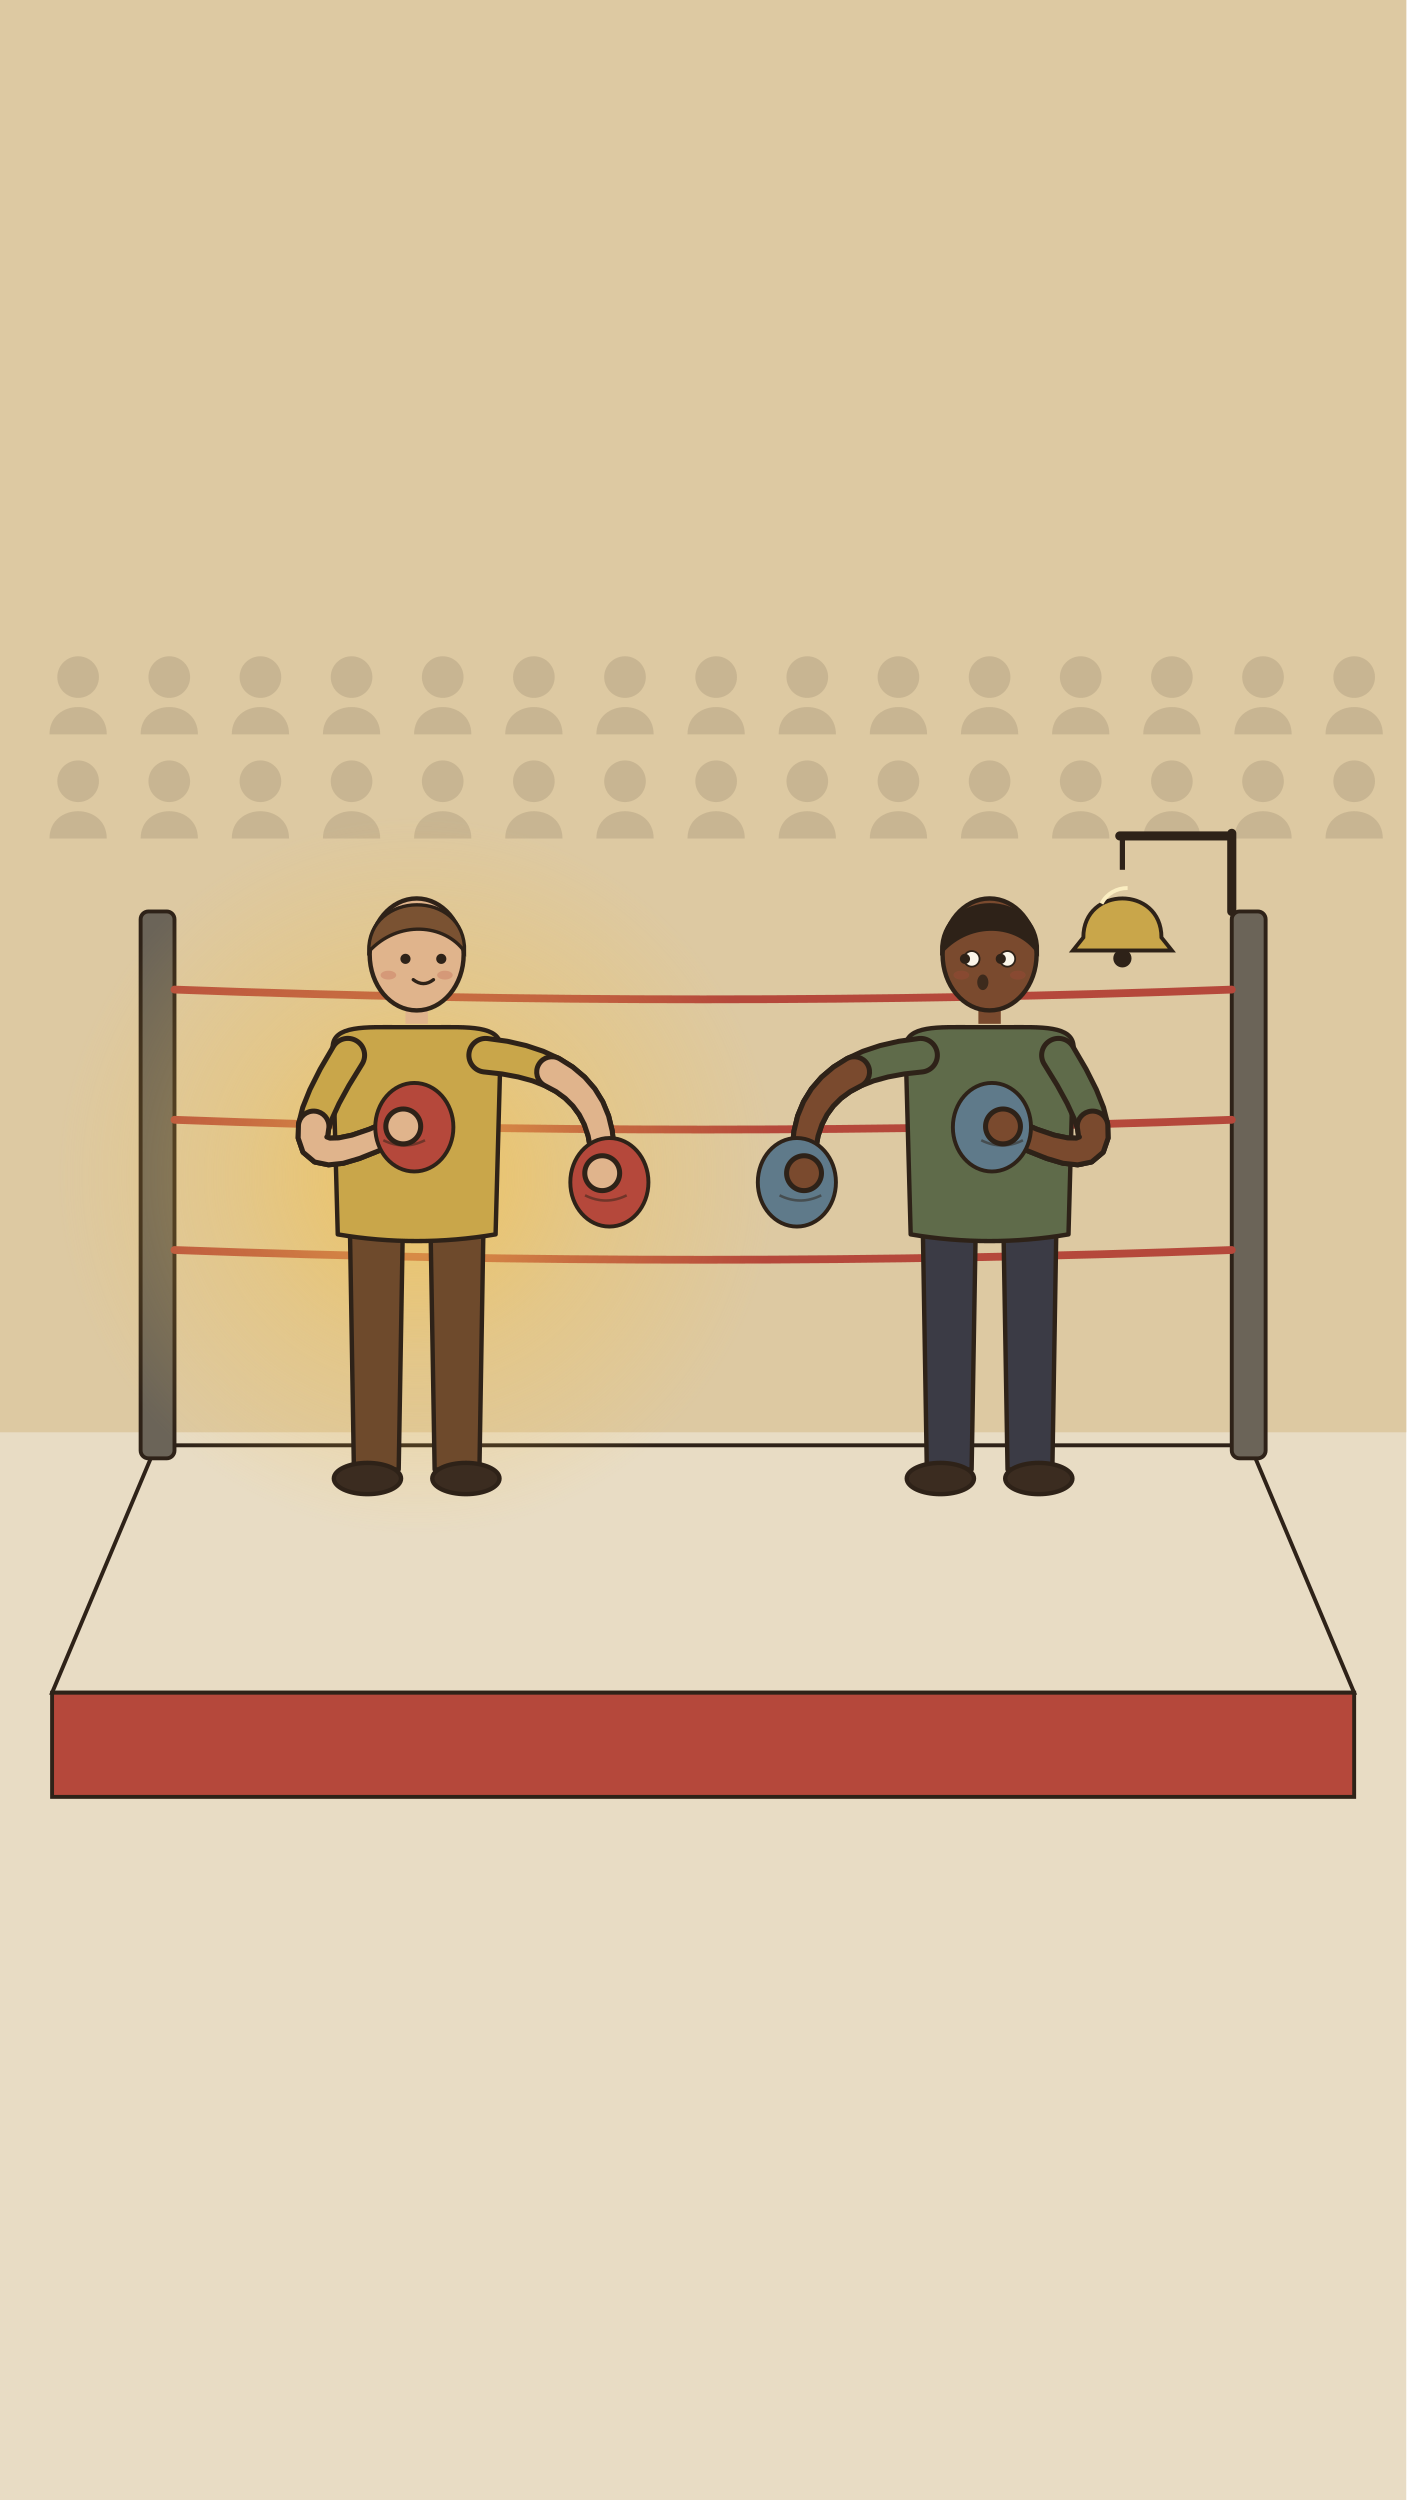
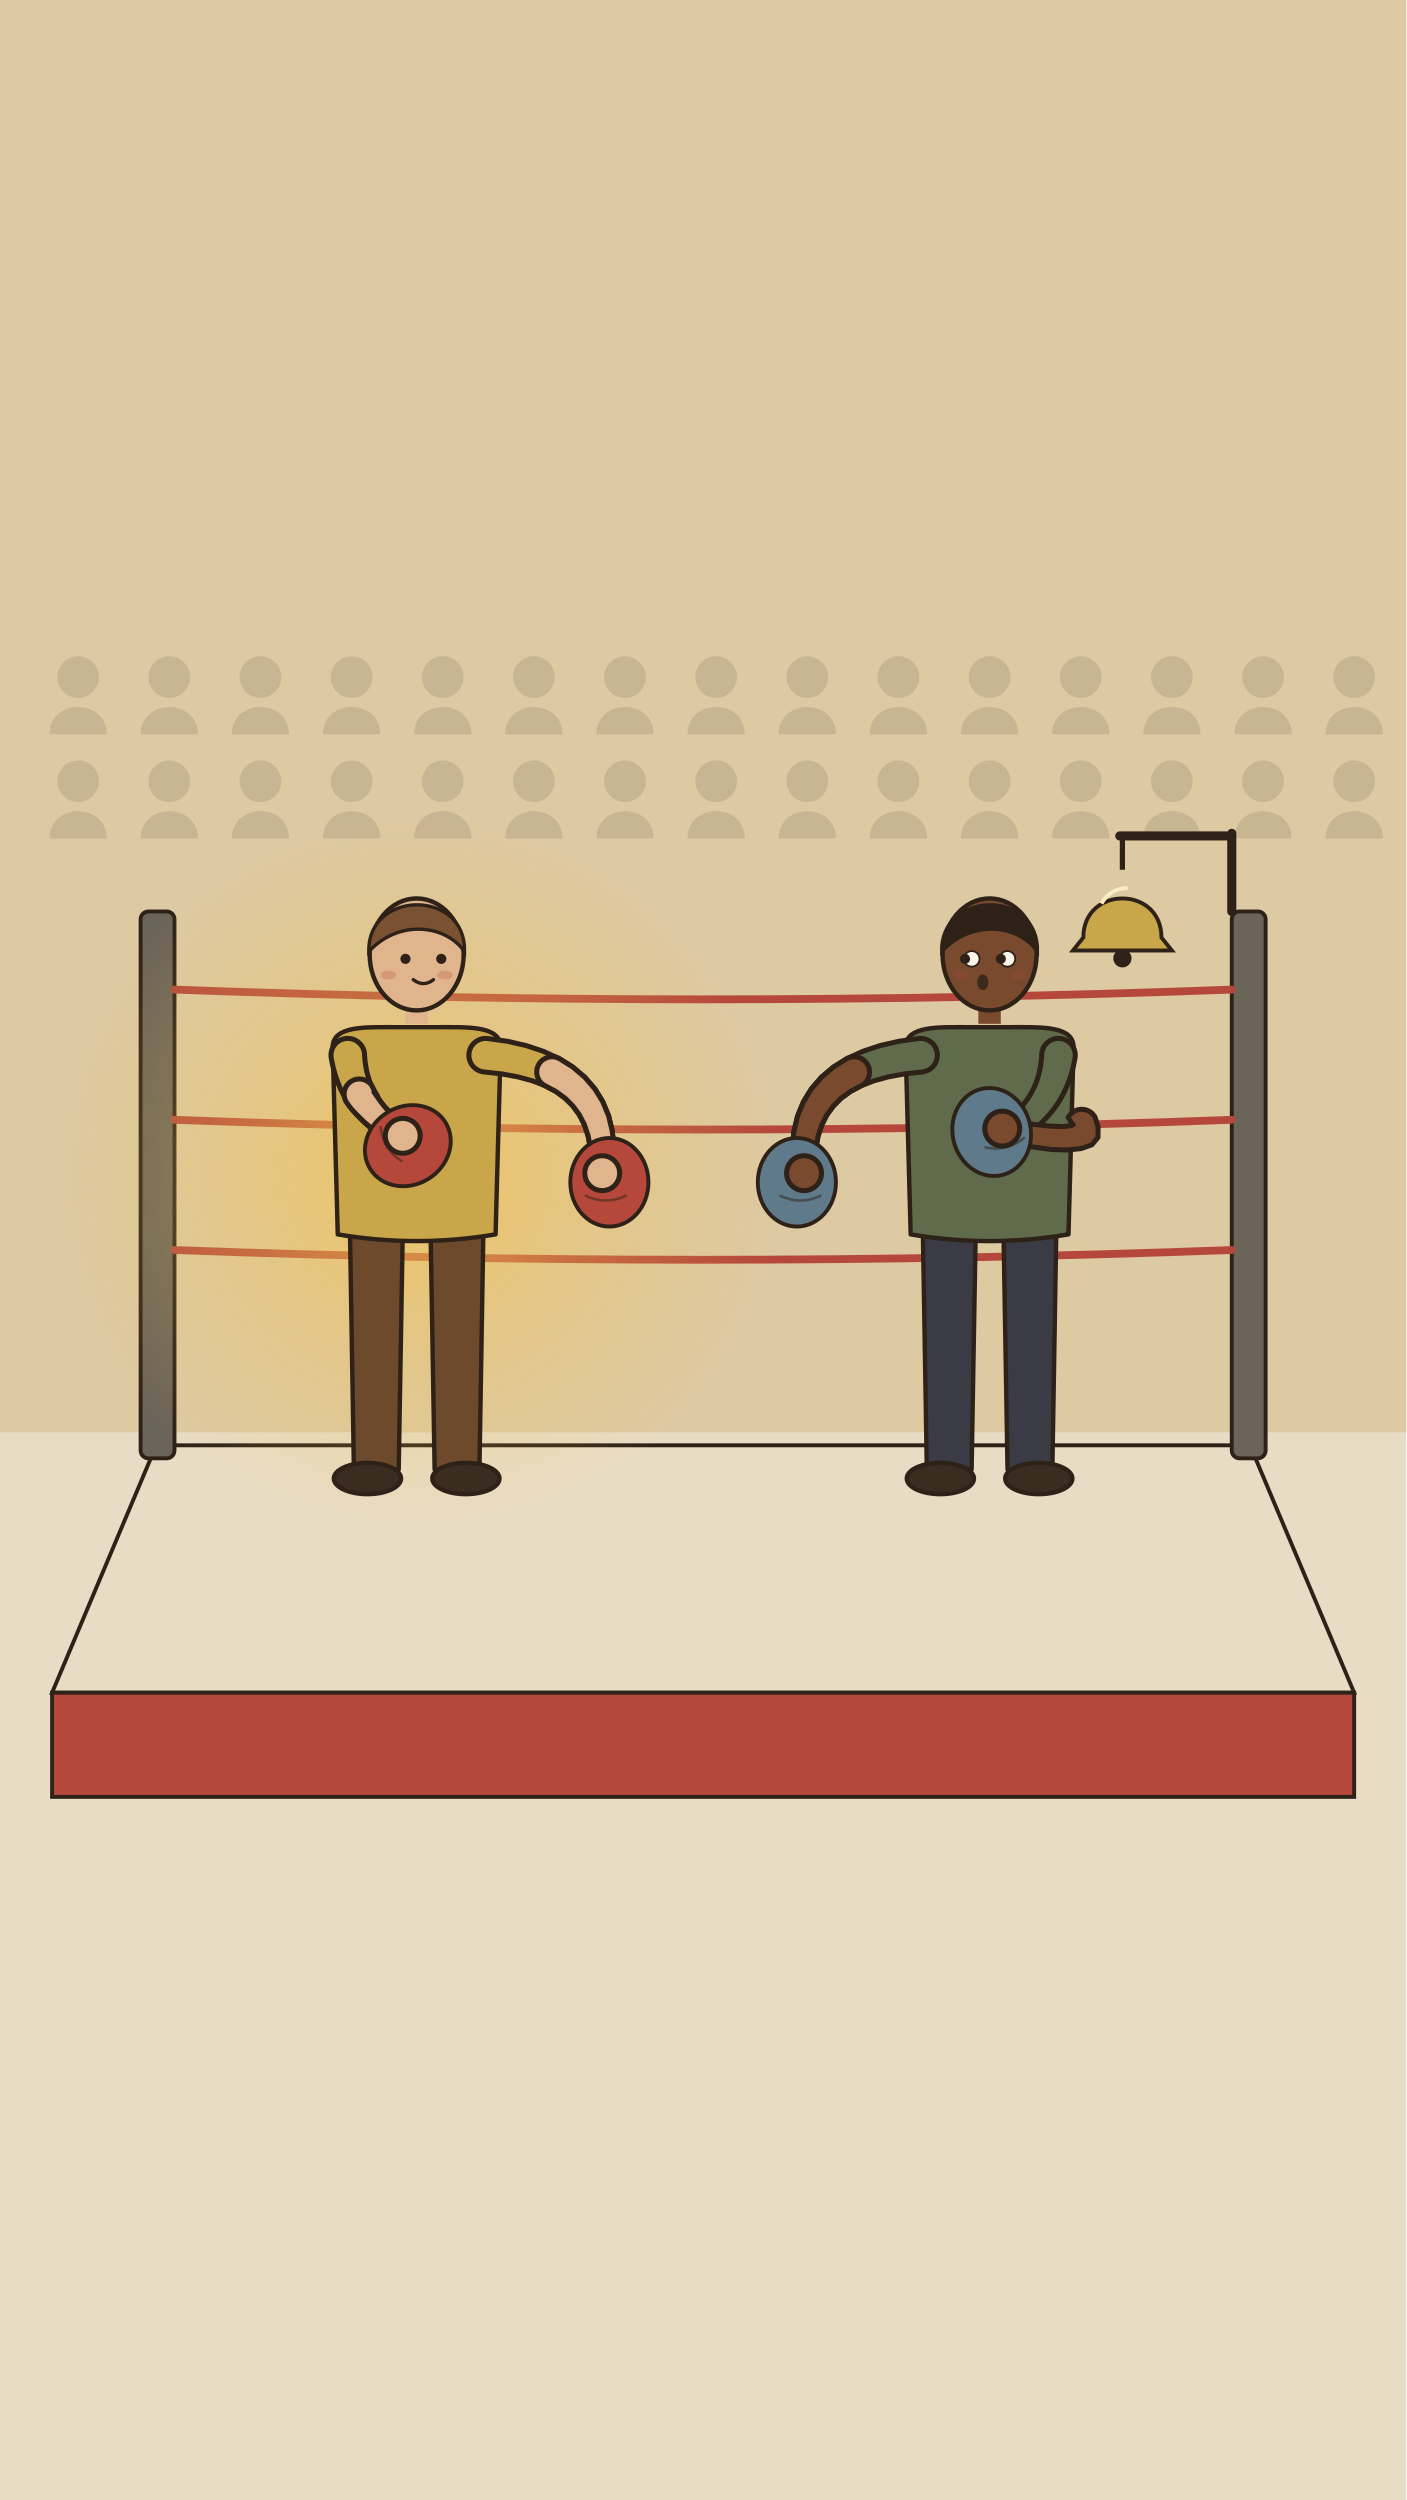
<svg xmlns="http://www.w3.org/2000/svg" viewBox="0 0 1080 1920" width="1080" height="1920">
  <defs>
    <radialGradient id="goldglow">
      <stop offset="0" stop-color="#f2c14e" stop-opacity=".75" />
      <stop offset=".5" stop-color="#f2c14e" stop-opacity=".3" />
      <stop offset="1" stop-color="#f2c14e" stop-opacity="0" />
    </radialGradient>
  </defs>
  <rect id="bg-paper" width="1080" height="1920" fill="#e8dcc4" />
  <g id="bg-arena-hall">
    <rect x="0" y="0" width="1080" height="1100" fill="#ddc9a2" />
    <circle cx="60" cy="520" r="16" fill="#2e2218" opacity=".12" />
    <path d="M38,564 C38,536 82,536 82,564Z" fill="#2e2218" opacity=".12" />
    <circle cx="60" cy="600" r="16" fill="#2e2218" opacity=".12" />
    <path d="M38,644 C38,616 82,616 82,644Z" fill="#2e2218" opacity=".12" />
    <circle cx="130" cy="520" r="16" fill="#2e2218" opacity=".12" />
    <path d="M108,564 C108,536 152,536 152,564Z" fill="#2e2218" opacity=".12" />
    <circle cx="130" cy="600" r="16" fill="#2e2218" opacity=".12" />
    <path d="M108,644 C108,616 152,616 152,644Z" fill="#2e2218" opacity=".12" />
    <circle cx="200" cy="520" r="16" fill="#2e2218" opacity=".12" />
    <path d="M178,564 C178,536 222,536 222,564Z" fill="#2e2218" opacity=".12" />
    <circle cx="200" cy="600" r="16" fill="#2e2218" opacity=".12" />
    <path d="M178,644 C178,616 222,616 222,644Z" fill="#2e2218" opacity=".12" />
    <circle cx="270" cy="520" r="16" fill="#2e2218" opacity=".12" />
    <path d="M248,564 C248,536 292,536 292,564Z" fill="#2e2218" opacity=".12" />
    <circle cx="270" cy="600" r="16" fill="#2e2218" opacity=".12" />
    <path d="M248,644 C248,616 292,616 292,644Z" fill="#2e2218" opacity=".12" />
    <circle cx="340" cy="520" r="16" fill="#2e2218" opacity=".12" />
    <path d="M318,564 C318,536 362,536 362,564Z" fill="#2e2218" opacity=".12" />
    <circle cx="340" cy="600" r="16" fill="#2e2218" opacity=".12" />
    <path d="M318,644 C318,616 362,616 362,644Z" fill="#2e2218" opacity=".12" />
    <circle cx="410" cy="520" r="16" fill="#2e2218" opacity=".12" />
    <path d="M388,564 C388,536 432,536 432,564Z" fill="#2e2218" opacity=".12" />
    <circle cx="410" cy="600" r="16" fill="#2e2218" opacity=".12" />
    <path d="M388,644 C388,616 432,616 432,644Z" fill="#2e2218" opacity=".12" />
    <circle cx="480" cy="520" r="16" fill="#2e2218" opacity=".12" />
    <path d="M458,564 C458,536 502,536 502,564Z" fill="#2e2218" opacity=".12" />
    <circle cx="480" cy="600" r="16" fill="#2e2218" opacity=".12" />
    <path d="M458,644 C458,616 502,616 502,644Z" fill="#2e2218" opacity=".12" />
    <circle cx="550" cy="520" r="16" fill="#2e2218" opacity=".12" />
    <path d="M528,564 C528,536 572,536 572,564Z" fill="#2e2218" opacity=".12" />
    <circle cx="550" cy="600" r="16" fill="#2e2218" opacity=".12" />
    <path d="M528,644 C528,616 572,616 572,644Z" fill="#2e2218" opacity=".12" />
    <circle cx="620" cy="520" r="16" fill="#2e2218" opacity=".12" />
    <path d="M598,564 C598,536 642,536 642,564Z" fill="#2e2218" opacity=".12" />
    <circle cx="620" cy="600" r="16" fill="#2e2218" opacity=".12" />
    <path d="M598,644 C598,616 642,616 642,644Z" fill="#2e2218" opacity=".12" />
    <circle cx="690" cy="520" r="16" fill="#2e2218" opacity=".12" />
    <path d="M668,564 C668,536 712,536 712,564Z" fill="#2e2218" opacity=".12" />
    <circle cx="690" cy="600" r="16" fill="#2e2218" opacity=".12" />
    <path d="M668,644 C668,616 712,616 712,644Z" fill="#2e2218" opacity=".12" />
    <circle cx="760" cy="520" r="16" fill="#2e2218" opacity=".12" />
    <path d="M738,564 C738,536 782,536 782,564Z" fill="#2e2218" opacity=".12" />
    <circle cx="760" cy="600" r="16" fill="#2e2218" opacity=".12" />
    <path d="M738,644 C738,616 782,616 782,644Z" fill="#2e2218" opacity=".12" />
    <circle cx="830" cy="520" r="16" fill="#2e2218" opacity=".12" />
    <path d="M808,564 C808,536 852,536 852,564Z" fill="#2e2218" opacity=".12" />
    <circle cx="830" cy="600" r="16" fill="#2e2218" opacity=".12" />
    <path d="M808,644 C808,616 852,616 852,644Z" fill="#2e2218" opacity=".12" />
    <circle cx="900" cy="520" r="16" fill="#2e2218" opacity=".12" />
    <path d="M878,564 C878,536 922,536 922,564Z" fill="#2e2218" opacity=".12" />
    <circle cx="900" cy="600" r="16" fill="#2e2218" opacity=".12" />
    <path d="M878,644 C878,616 922,616 922,644Z" fill="#2e2218" opacity=".12" />
    <circle cx="970" cy="520" r="16" fill="#2e2218" opacity=".12" />
    <path d="M948,564 C948,536 992,536 992,564Z" fill="#2e2218" opacity=".12" />
    <circle cx="970" cy="600" r="16" fill="#2e2218" opacity=".12" />
    <path d="M948,644 C948,616 992,616 992,644Z" fill="#2e2218" opacity=".12" />
    <circle cx="1040" cy="520" r="16" fill="#2e2218" opacity=".12" />
    <path d="M1018,564 C1018,536 1062,536 1062,564Z" fill="#2e2218" opacity=".12" />
    <circle cx="1040" cy="600" r="16" fill="#2e2218" opacity=".12" />
    <path d="M1018,644 C1018,616 1062,616 1062,644Z" fill="#2e2218" opacity=".12" />
  </g>
  <g id="boxing-ring-floor">
    <path d="M40,1300 L1040,1300 L960,1110 L120,1110Z" fill="#e8dcc4" stroke="#2e2218" stroke-width="3" />
    <path d="M40,1300 L1040,1300 L1040,1380 L40,1380Z" fill="#b5483b" stroke="#2e2218" stroke-width="3" />
  </g>
  <g id="ring-post-left">
    <rect x="108" y="700" width="26" height="420" rx="6" fill="#6b6458" stroke="#2e2218" stroke-width="3" />
  </g>
  <g id="ring-post-right">
    <rect x="946" y="700" width="26" height="420" rx="6" fill="#6b6458" stroke="#2e2218" stroke-width="3" />
  </g>
  <g id="ring-ropes" fill="none" stroke="#b5483b" stroke-width="6" stroke-linecap="round">
    <path d="M134,760 C400,770 680,770 946,760" />
    <path d="M134,860 C400,870 680,870 946,860" />
    <path d="M134,960 C400,970 680,970 946,960" />
  </g>
  <circle cx="320" cy="902.9" r="275.2" fill="url(#goldglow)" id="lefty-gold-glow" />
  <g id="mv-breathe-person-lefty-boxer">
    <path d="M268.4,922.5 L271.8,1128.6 L306.2,1128.6 L309.7,922.5Z" fill="#6e4a2c" stroke="#2e2218" stroke-width="3.4" stroke-linejoin="round" />
    <ellipse cx="282.2" cy="1135.5" rx="25.8" ry="12.0" fill="#3b2c20" stroke="#2e2218" stroke-width="3.4" />
    <path d="M330.3,922.5 L333.8,1128.6 L368.2,1128.6 L371.6,922.5Z" fill="#6e4a2c" stroke="#2e2218" stroke-width="3.4" stroke-linejoin="round" />
    <ellipse cx="357.8" cy="1135.5" rx="25.8" ry="12.0" fill="#3b2c20" stroke="#2e2218" stroke-width="3.4" />
    <path d="M255.5,804.4 C255.5,787.2 281.3,788.9 307.1,788.9 L332.9,788.9 C358.7,788.9 384.5,787.2 384.5,804.4 L380.6,948.0 Q320.0,958.3 259.4,948.0Z" fill="#c9a64a" stroke="#2e2218" stroke-width="3.4" stroke-linejoin="round" />
-     <g class="mv mv-limb-lefty-boxer-armr-1" data-pivot="267.1 810.4" data-amp="0">
-       <path d="M256.0,803.8 L245.9,821.1 L238.0,836.8 L232.5,850.5 L229.4,862.8 L229.0,874.1 L232.7,884.9 L241.6,892.4 L252.3,894.6 L263.6,893.4 L276.1,889.7 L290.4,884.0 L306.6,876.2 A8.6,8.6 0 0 0 299.5,860.5 L283.5,867.3 L270.3,871.8 L260.1,873.9 L253.4,874.1 L251.0,873.2 L251.5,873.3 L251.7,872.2 L252.4,867.2 L255.2,858.8 L260.4,847.5 L268.0,833.6 L278.2,817.0 A12.9,12.9 0 0 0 256.0,803.8Z" fill="#c9a64a" stroke="#2e2218" stroke-width="3.87" stroke-linejoin="round" />
-       <path d="M229.2,864.2 L229.0,874.1 L232.7,884.9 L241.6,892.4 L252.3,894.6 L263.6,893.4 L276.1,889.7 L290.4,884.0 L306.6,876.2 A8.6,8.6 0 0 0 299.5,860.5 L283.5,867.3 L270.3,871.8 L260.1,873.9 L253.4,874.1 L251.0,873.2 L251.5,873.3 L251.7,872.2 L252.6,865.9 A11.7,11.7 0 0 0 229.2,864.2Z" fill="#e0b48c" stroke="#2e2218" stroke-width="3.87" stroke-linejoin="round" />
-       <g id="boxing-glove">
+     <g class="mv mv-limb-lefty-boxer-armr-1" data-pivot="267.1 810.4" data-amp="0" data-armfixed="1">
+       <path d="M254.28,811.85 L254.77,814.59 L255.35,817.45 L256.01,820.29 L256.73,822.99 L257.56,825.79 L258.48,828.57 L259.48,831.33 L260.57,834.05 L261.76,836.73 L263.03,839.37 L264.40,841.96 L265.85,844.50 L267.39,846.99 L269.02,849.41 L270.66,851.66 L272.44,853.96 L274.30,856.19 L276.24,858.34 L278.24,860.42 L280.30,862.42 L282.42,864.34 L284.59,866.19 L286.82,867.96 L289.09,869.65 L291.32,871.21 L293.67,872.75 L296.05,874.22 L298.39,875.58 A8.60,8.60 0 0 0 307.71,861.12 L305.83,859.70 L304.06,858.29 L302.35,856.83 L300.61,855.27 L299.00,853.72 L297.44,852.14 L295.95,850.51 L294.52,848.85 L293.14,847.14 L291.84,845.40 L290.60,843.62 L289.43,841.81 L288.32,839.96 L287.22,837.97 L286.26,836.05 L285.37,834.11 L284.55,832.14 L283.80,830.14 L283.13,828.12 L282.52,826.08 L281.97,824.02 L281.50,821.94 L281.09,819.85 L280.74,817.74 L280.43,815.50 L280.20,813.37 L280.04,811.22 L279.92,808.95 A12.90,12.90 0 0 0 254.28,811.85Z" fill="#c9a64a" stroke="#2e2218" stroke-width="3.87" stroke-linejoin="round" />
+       <path d="M265.57,845.73 L267.91,849.16 L270.11,851.98 L272.45,854.47 L275.20,857.28 L278.84,860.89 L283.85,865.26 L290.26,870.31 L298.30,875.53 A8.60,8.60 0 0 0 307.89,861.22 L301.37,856.06 L296.61,851.43 L293.34,847.40 L291.02,844.22 L287.19,838.69 L290.32,842.54 L287.46,837.50 L285.51,833.59 A11.70,11.70 0 0 0 265.57,845.73 Z" fill="#e0b48c" stroke="#2e2218" stroke-width="3.87" stroke-linejoin="round" />
+       <g id="boxing-glove" transform="translate(313.22 879.88) rotate(58.50) translate(-318.20 -865.70)">
        <ellipse cx="318.2" cy="865.7" rx="30" ry="34" fill="#b5483b" stroke="#2e2218" stroke-width="3" />
        <path d="M294.4,875.7 q16,8 32,0" stroke="#2e2218" stroke-width="2" fill="none" opacity=".5" />
      </g>
-       <circle cx="309.7" cy="865.1" r="13.4" fill="#e0b48c" stroke="#2e2218" stroke-width="3.87" />
+       <circle cx="309.30" cy="872.32" r="13.4" fill="#e0b48c" stroke="#2e2218" stroke-width="3.87" />
    </g>
    <g class="mv mv-limb-lefty-boxer-arml-1" data-pivot="372.9 810.4" data-amp="0">
      <path d="M371.3,823.2 L385.6,824.8 L398.0,827.1 L409.0,830.1 L418.7,833.9 L427.0,838.3 L434.1,843.5 L440.0,849.4 L444.9,856.1 L448.8,863.7 L451.7,872.4 L453.5,882.3 L454.2,893.8 A8.6,8.6 0 0 0 471.4,893.4 L471.5,880.9 L470.2,868.6 L467.4,857.0 L462.9,846.1 L456.8,836.2 L449.1,827.3 L439.9,819.5 L429.2,812.9 L417.3,807.4 L404.1,803.0 L389.7,799.7 L374.5,797.6 A12.9,12.9 0 0 0 371.3,823.2Z" fill="#c9a64a" stroke="#2e2218" stroke-width="3.87" stroke-linejoin="round" />
      <path d="M418.0,833.5 L427.0,838.3 L434.1,843.5 L440.0,849.4 L444.9,856.1 L448.8,863.7 L451.7,872.4 L453.5,882.3 L454.2,893.8 A8.6,8.6 0 0 0 471.4,893.4 L471.5,880.9 L470.2,868.6 L467.4,857.0 L462.9,846.1 L456.8,836.2 L449.1,827.3 L439.9,819.5 L429.9,813.2 A11.7,11.7 0 0 0 418.0,833.5Z" fill="#e0b48c" stroke="#2e2218" stroke-width="3.87" stroke-linejoin="round" />
      <g id="boxing-glove">
        <ellipse cx="468.0" cy="908.0" rx="30" ry="34" fill="#b5483b" stroke="#2e2218" stroke-width="3" />
        <path d="M449.3,918.0 q16,8 32,0" stroke="#2e2218" stroke-width="2" fill="none" opacity=".5" />
      </g>
      <circle cx="462.5" cy="901.0" r="13.4" fill="#e0b48c" stroke="#2e2218" stroke-width="3.87" />
    </g>
    <rect x="311.4" y="769.1" width="17.2" height="17.2" fill="#e0b48c" />
    <ellipse cx="320.0" cy="733.0" rx="36.1" ry="43.0" fill="#e0b48c" stroke="#2e2218" stroke-width="3.4" />
    <path d="M283.2,730.9 C282.1,683.5 357.9,682.3 356.8,730.9 C341.7,709.4 305.6,706.3 283.2,730.9Z" fill="#7a5232" stroke="#2e2218" stroke-width="2.6" />
    <g id="mv-blink-lefty-boxer-eyes">
      <circle cx="311.4" cy="736.4" r="3.9" fill="#2e2218" />
      <circle cx="338.9" cy="736.4" r="3.9" fill="#2e2218" />
    </g>
    <path d="M317.4,752.4 Q325.2,758.4 332.9,752.4" fill="none" stroke="#2e2218" stroke-width="2.6" stroke-linecap="round" />
    <ellipse cx="298.3" cy="748.9" rx="6.0" ry="3.4" fill="#b5483b" opacity=".25" />
    <ellipse cx="341.7" cy="748.9" rx="6.0" ry="3.4" fill="#b5483b" opacity=".25" />
  </g>
  <g id="mv-shake-boxer-surprised" data-delay="2.4" data-amp="4" data-dur=".35">
    <g id="mv-breathe-person-righty-boxer">
      <path d="M708.4,922.5 L711.8,1128.6 L746.2,1128.6 L749.7,922.5Z" fill="#3b3b45" stroke="#2e2218" stroke-width="3.4" stroke-linejoin="round" />
      <ellipse cx="722.2" cy="1135.5" rx="25.8" ry="12.0" fill="#3b2c20" stroke="#2e2218" stroke-width="3.4" />
      <path d="M770.3,922.5 L773.8,1128.6 L808.2,1128.6 L811.6,922.5Z" fill="#3b3b45" stroke="#2e2218" stroke-width="3.4" stroke-linejoin="round" />
      <ellipse cx="797.8" cy="1135.5" rx="25.8" ry="12.0" fill="#3b2c20" stroke="#2e2218" stroke-width="3.4" />
      <path d="M695.5,804.4 C695.5,787.2 721.3,788.9 747.1,788.9 L772.9,788.9 C798.7,788.9 824.5,787.2 824.5,804.4 L820.6,948.0 Q760.0,958.3 699.4,948.0Z" fill="#5f6b4a" stroke="#2e2218" stroke-width="3.4" stroke-linejoin="round" />
      <g class="mv mv-limb-righty-boxer-armr-1" data-pivot="707.1 810.4" data-amp="0">
        <path d="M705.5,797.6 L690.3,799.7 L675.9,803.0 L662.7,807.4 L650.8,812.9 L640.1,819.5 L630.9,827.3 L623.2,836.2 L617.1,846.1 L612.6,857.0 L609.8,868.6 L608.5,880.9 L608.6,893.4 A8.6,8.6 0 0 0 625.8,893.8 L626.5,882.3 L628.3,872.4 L631.2,863.7 L635.1,856.1 L640.0,849.4 L645.9,843.5 L653.0,838.3 L661.3,833.9 L671.0,830.1 L682.0,827.1 L694.4,824.8 L708.7,823.2 A12.9,12.9 0 0 0 705.5,797.6Z" fill="#5f6b4a" stroke="#2e2218" stroke-width="3.87" stroke-linejoin="round" />
        <path d="M650.1,813.2 L640.1,819.5 L630.9,827.3 L623.2,836.2 L617.1,846.1 L612.6,857.0 L609.8,868.6 L608.5,880.9 L608.6,893.4 A8.6,8.6 0 0 0 625.8,893.8 L626.5,882.3 L628.3,872.4 L631.2,863.7 L635.1,856.1 L640.0,849.4 L645.9,843.5 L653.0,838.3 L662.0,833.5 A11.7,11.7 0 0 0 650.1,813.2Z" fill="#7a4a2e" stroke="#2e2218" stroke-width="3.87" stroke-linejoin="round" />
        <g id="boxing-glove">
          <ellipse cx="612.0" cy="908.0" rx="30" ry="34" fill="#5f7a8a" stroke="#2e2218" stroke-width="3" />
          <path d="M598.7,918.0 q16,8 32,0" stroke="#2e2218" stroke-width="2" fill="none" opacity=".5" />
        </g>
        <circle cx="617.5" cy="901.0" r="13.4" fill="#7a4a2e" stroke="#2e2218" stroke-width="3.87" />
      </g>
-       <g class="mv mv-limb-righty-boxer-arml-1" data-pivot="812.9 810.4" data-amp="0">
-         <path d="M801.8,817.0 L812.0,833.6 L819.6,847.5 L824.8,858.8 L827.6,867.2 L828.3,872.2 L828.5,873.3 L829.0,873.2 L826.6,874.1 L819.9,873.9 L809.7,871.8 L796.5,867.3 L780.5,860.5 A8.6,8.6 0 0 0 773.4,876.2 L789.6,884.0 L803.9,889.7 L816.4,893.4 L827.7,894.6 L838.4,892.4 L847.3,884.9 L851.0,874.1 L850.6,862.8 L847.5,850.5 L842.0,836.8 L834.1,821.1 L824.0,803.8 A12.9,12.9 0 0 0 801.8,817.0Z" fill="#5f6b4a" stroke="#2e2218" stroke-width="3.87" stroke-linejoin="round" />
-         <path d="M827.4,865.9 L828.3,872.2 L828.5,873.3 L829.0,873.2 L826.6,874.1 L819.9,873.9 L809.7,871.8 L796.5,867.3 L780.5,860.5 A8.6,8.6 0 0 0 773.4,876.2 L789.6,884.0 L803.9,889.7 L816.4,893.4 L827.7,894.6 L838.4,892.4 L847.3,884.9 L851.0,874.1 L850.8,864.2 A11.7,11.7 0 0 0 827.4,865.9Z" fill="#7a4a2e" stroke="#2e2218" stroke-width="3.87" stroke-linejoin="round" />
-         <g id="boxing-glove">
+       <g class="mv mv-limb-righty-boxer-arml-1" data-pivot="812.9 810.4" data-amp="0" data-armfixed="1">
+         <path d="M800.08,808.95 L799.96,811.22 L799.80,813.37 L799.57,815.50 L799.26,817.74 L798.91,819.85 L798.50,821.94 L798.03,824.02 L797.48,826.08 L796.87,828.12 L796.20,830.14 L795.45,832.14 L794.63,834.11 L793.74,836.05 L792.71,838.08 L791.68,839.96 L790.57,841.81 L789.40,843.62 L788.16,845.40 L786.86,847.14 L785.48,848.85 L784.05,850.51 L782.56,852.14 L781.00,853.72 L779.39,855.27 L777.65,856.83 L775.94,858.29 L774.17,859.70 L772.29,861.12 A8.60,8.60 0 0 0 781.61,875.58 L783.95,874.22 L786.33,872.75 L788.68,871.21 L790.91,869.65 L793.18,867.96 L795.41,866.19 L797.58,864.34 L799.70,862.42 L801.76,860.42 L803.76,858.34 L805.70,856.19 L807.56,853.96 L809.34,851.66 L811.05,849.30 L812.61,846.99 L814.15,844.50 L815.60,841.96 L816.97,839.37 L818.24,836.73 L819.43,834.05 L820.52,831.33 L821.52,828.57 L822.44,825.79 L823.27,822.99 L823.99,820.29 L824.65,817.45 L825.23,814.59 L825.72,811.85 A12.90,12.90 0 0 0 800.08,808.95Z" fill="#5f6b4a" stroke="#2e2218" stroke-width="3.87" stroke-linejoin="round" />
+         <path d="M820.34,858.27 L823.33,862.97 L823.81,863.94 L824.25,863.78 L822.59,864.49 L816.57,865.20 L806.96,864.91 L793.77,863.52 L777.73,860.34 A8.60,8.60 0 0 0 775.38,876.82 L792.53,880.73 L807.29,882.81 L819.91,883.24 L830.36,882.08 L838.59,879.17 L843.22,873.54 L843.33,865.51 L841.02,858.07 A11.70,11.70 0 0 0 820.34,858.27 Z" fill="#7a4a2e" stroke="#2e2218" stroke-width="3.87" stroke-linejoin="round" />
+         <g id="boxing-glove" transform="translate(761.61 869.39) rotate(-13.82) translate(-761.80 -865.70)">
          <ellipse cx="761.8" cy="865.7" rx="30" ry="34" fill="#5f7a8a" stroke="#2e2218" stroke-width="3" />
          <path d="M753.6,875.7 q16,8 32,0" stroke="#2e2218" stroke-width="2" fill="none" opacity=".5" />
        </g>
-         <circle cx="770.3" cy="865.1" r="13.4" fill="#7a4a2e" stroke="#2e2218" stroke-width="3.87" />
+         <circle cx="769.72" cy="866.78" r="13.4" fill="#7a4a2e" stroke="#2e2218" stroke-width="3.87" />
      </g>
      <rect x="751.4" y="769.1" width="17.2" height="17.2" fill="#7a4a2e" />
      <ellipse cx="760.0" cy="733.0" rx="36.1" ry="43.0" fill="#7a4a2e" stroke="#2e2218" stroke-width="3.4" />
      <path d="M723.2,730.9 C722.1,683.5 797.9,682.3 796.8,730.9 C781.7,709.4 745.6,706.3 723.2,730.9Z" fill="#2e2218" stroke="#2e2218" stroke-width="2.6" />
      <g id="mv-blink-righty-boxer-eyes">
        <circle cx="746.3" cy="736.4" r="6.0" fill="#fbf6ea" stroke="#2e2218" stroke-width="1.4" />
        <circle cx="773.7" cy="736.4" r="6.0" fill="#fbf6ea" stroke="#2e2218" stroke-width="1.4" />
        <circle cx="741.1" cy="736.4" r="3.9" fill="#2e2218" />
        <circle cx="768.6" cy="736.4" r="3.9" fill="#2e2218" />
      </g>
      <ellipse cx="754.8" cy="754.4" rx="4.3" ry="6.0" fill="#2e2218" opacity=".8" />
      <ellipse cx="738.3" cy="748.9" rx="6.0" ry="3.4" fill="#b5483b" opacity=".25" />
      <ellipse cx="781.7" cy="748.9" rx="6.0" ry="3.4" fill="#b5483b" opacity=".25" />
    </g>
  </g>
  <g id="bell-bracket">
    <path d="M946,640 L946,700 M946,642 L860,642" stroke="#2e2218" stroke-width="7" stroke-linecap="round" />
  </g>
  <g id="mv-pendulum-ring-bell" data-amp="16" data-pivot="862 642">
    <path d="M862,642 L862,668" stroke="#2e2218" stroke-width="4" />
    <path d="M832,720 C832,680 892,680 892,720 L900,730 L824,730Z" fill="#c9a64a" stroke="#2e2218" stroke-width="3" />
    <circle cx="862" cy="736" r="7" fill="#2e2218" />
    <path d="M846,694 C850,686 858,682 866,682" stroke="#fbeec2" stroke-width="3" fill="none" />
  </g>
</svg>
